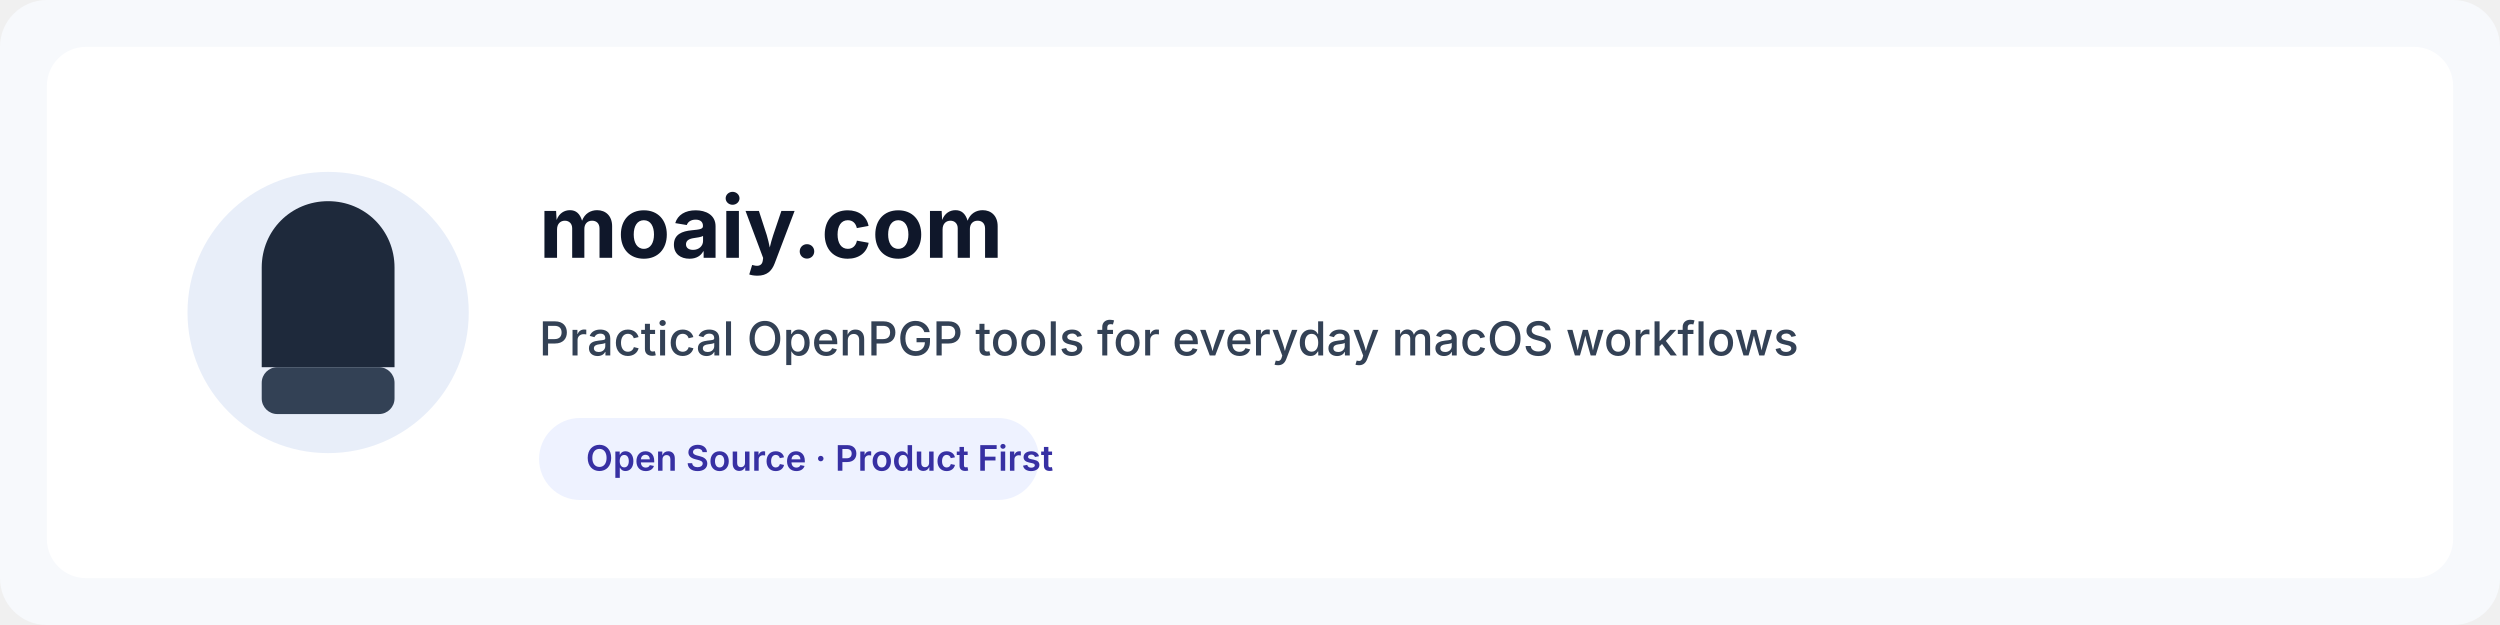
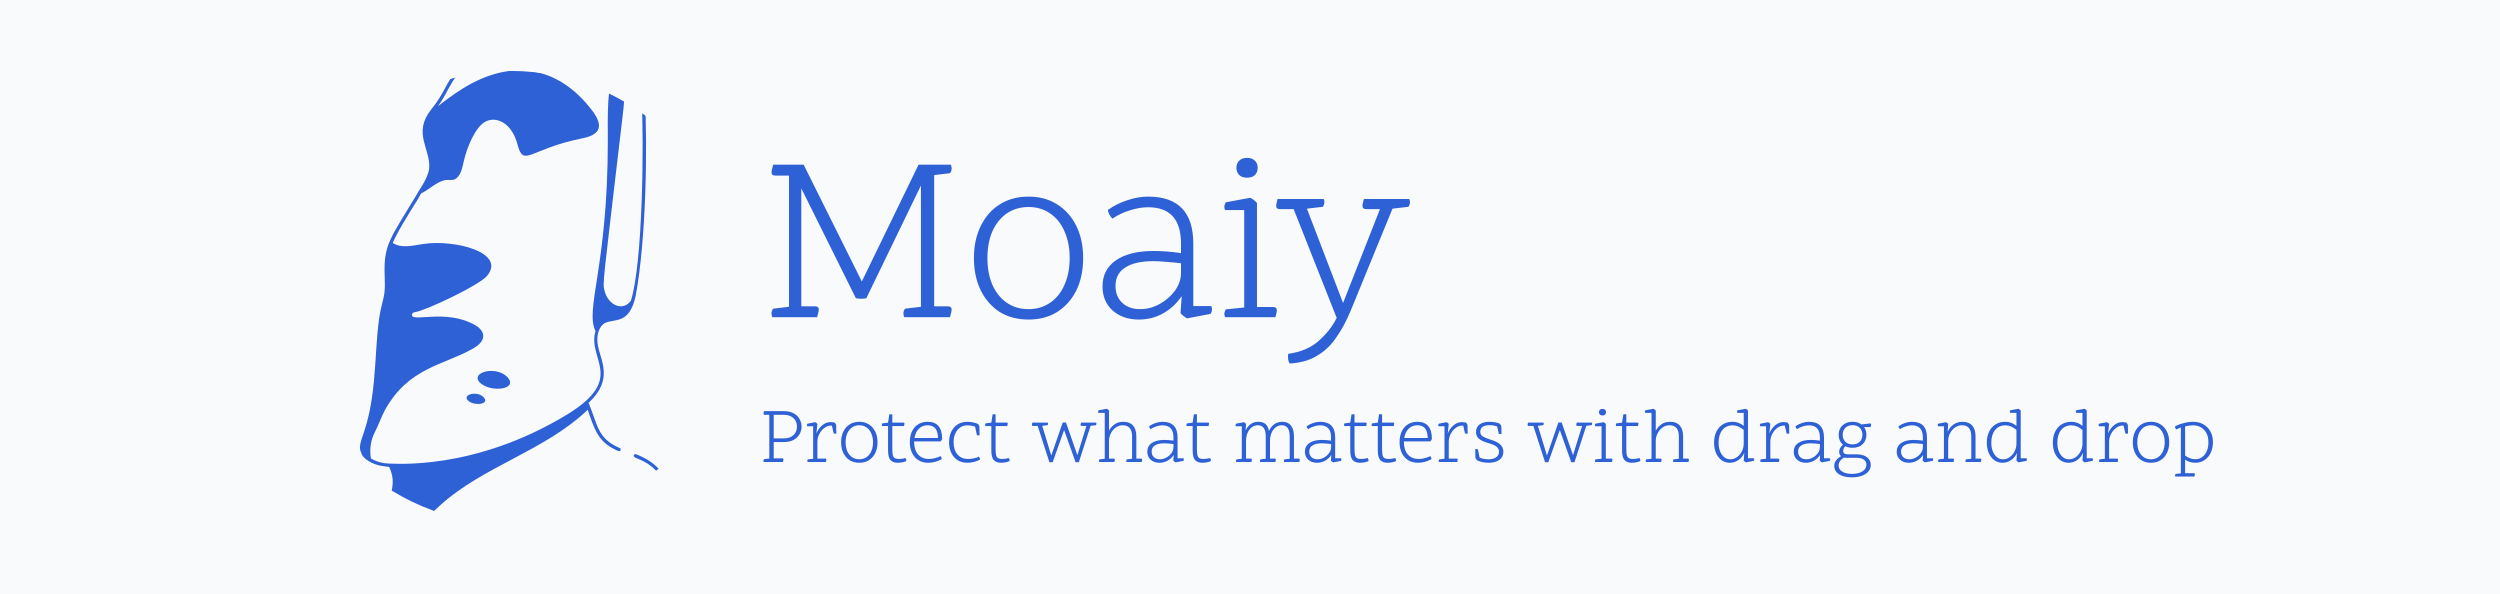
- <svg xmlns="http://www.w3.org/2000/svg" width="1280" height="320" viewBox="0 0 1280 320" fill="none">
-   <rect width="1280" height="320" rx="24" fill="#F7F9FC" />
-   <rect x="24" y="24" width="1232" height="272" rx="20" fill="#FFFFFF" />
-   <circle cx="168" cy="160" r="72" fill="#E8EEF9" />
-   <path d="M168 103C149 103 134 118 134 137V188H202V137C202 118 187 103 168 103Z" fill="#1E293B" />
-   <rect x="134" y="188" width="68" height="24" rx="8" fill="#334155" />
-   <text x="276" y="132" fill="#0F172A" font-family="-apple-system, BlinkMacSystemFont, Segoe UI, sans-serif" font-size="44" font-weight="700">moaiy.com</text>
-   <text x="276" y="182" fill="#334155" font-family="-apple-system, BlinkMacSystemFont, Segoe UI, sans-serif" font-size="24" font-weight="500">Practical OpenPGP tools for everyday macOS workflows</text>
-   <rect x="276" y="214" width="256" height="42" rx="21" fill="#EEF2FF" />
-   <text x="300" y="241" fill="#3730A3" font-family="-apple-system, BlinkMacSystemFont, Segoe UI, sans-serif" font-size="18" font-weight="600">Open Source · Product First</text>
+ <svg xmlns="http://www.w3.org/2000/svg" width="2538" height="603" viewBox="0 0 2538 603" fill="none">
+   <rect width="2538" height="603" fill="#F9FAFB" />
+   <mask id="mask0_101_64" style="mask-type:alpha" maskUnits="userSpaceOnUse" x="288" y="72" width="460" height="460">
+     <circle cx="518" cy="302" r="230" fill="#C4C4C4" />
+   </mask>
+   <g mask="url(#mask0_101_64)">
+     <path d="M299.027 648.457C296.846 650.286 294.612 653.39 294.847 656.605C295.224 662.127 301.459 662.861 307.009 662.655C389.433 658.108 444.093 655.635 444.781 655.291C642.853 644.997 682.522 645.055 722.049 621.32C731.755 615.368 738.574 608.951 742.323 602.202C746.842 593.466 746.072 584.115 740.246 577.209C736.379 572.585 730.56 569.449 724.601 566.972C723.516 566.057 723.538 566.028 722.187 566.026C705.975 559.739 688.645 555.658 671.569 553.198C682.771 540.348 687.56 521.225 683.75 503.785C683.28 501.654 680.014 502.326 680.484 504.504C684.402 522.466 678.87 542.524 664.743 555.424C655.018 565.285 640.618 573.037 627.815 578.816C596.09 596.128 588.945 602.066 567.818 612.506C567.727 612.552 567.596 612.643 567.492 612.735C565.911 613.397 535.241 628.507 492.185 641.436C469.816 643.273 447.498 645.658 425.171 647.968C394.578 615.871 395.272 559.246 446.295 513.513C490.726 472.961 552.383 458.237 596.706 415.969C596.976 416.95 596.654 415.88 598.32 420.809C605.007 440.612 609.986 450.322 627.828 457.916C629.821 458.788 631.201 455.722 629.134 454.832C606.12 445.077 606.804 430.818 597.515 408.978C623.126 385.183 609.836 366.547 606.98 350.744C605.388 342.491 606.925 331.964 614.308 327.829C624.45 323.251 639.042 329.569 645.371 300.209C656.02 242.682 657.507 148.623 654.568 96.633C653.327 74.606 651.772 47.19 631.355 34.494C629.605 33.416 627.724 32.331 625.843 31.253C625.046 30.802 624.027 31.057 623.557 31.874C622.408 33.876 624.93 34.453 629.592 37.336C648.533 49.117 650.035 75.567 651.237 96.822C653.989 145.762 652.459 267.723 640.468 305.337C631.872 316.789 617.449 309.352 613.903 295.769C611.544 286.872 611.528 293.25 632.253 116.415C634.464 97.954 636.126 77.432 625.088 62.465C615.788 88.293 617.042 116.429 617.068 143.879C616.982 271.239 593.557 313.856 604.57 336.118C595.968 364.93 635.377 383.632 577.041 420.025C480.848 479.069 397.886 470.227 394.973 470.625C388.337 470.477 382.24 468.744 376.594 465.554C374.967 456.552 376.275 446.959 380.486 438.858C384.296 431.507 386.884 423.619 390.842 416.26C414.802 372.81 450.929 370.735 480.337 353.758C493.729 346.202 493.337 336.913 483.055 330.496C452.651 312.336 415.322 328.758 418.425 318.712C418.825 317.417 420.432 317.035 421.768 316.808C433.149 314.875 486.05 289.746 494.13 280.411C514.778 256.529 461.947 242.906 429.86 247.661C418.003 249.38 408.19 252.42 398.699 246.653C399.283 245.312 398.591 246.762 400.694 242.206C411.2 221.254 426.266 200.131 426.376 198.212C426.78 197.597 427.153 196.966 427.548 196.345C436.277 192.014 442.502 185.235 450.948 183.051C455.218 181.944 459.792 183.954 463.229 181.097C468.385 176.81 469.509 169.444 470.981 163.105C473.622 151.09 482.453 127.875 493.74 123.028C504.339 118.208 519.835 124.718 525.52 147.254C531.819 170.164 537.534 151.329 590.358 140.586C607.335 137.454 613.566 129.814 602.612 114.165C572.35 72.911 529.138 58.422 479.433 84.355C467.014 90.899 455.59 99.2 444.48 107.894C453.951 95.453 455.301 86.437 468.202 70.542C498.923 31.799 544.947 14.174 590.325 22.308C592.466 22.748 593.124 19.413 590.926 19.015C545.201 10.783 497.541 28.131 465.603 68.451C451.55 85.746 452.294 93.022 437.779 111.152L437.766 111.145C418.465 135.336 437.589 151.378 435.676 171.305C434.606 181.467 423.072 196.292 423.005 197.63C395.867 242.728 389.317 248.316 390.518 279.94C391.094 295.474 390.444 298.535 387.775 308.899C378.838 343.174 384.711 393.238 369.67 438.222C366.601 447.4 363.565 454.032 366.849 459.961C368.082 463.815 371.005 465.893 373.994 467.939C382.232 473.304 391.803 473.521 395.035 473.97C406.741 497.963 388.291 512.561 371.736 576.758C332.448 577.286 289.912 577.98 255.881 591.172C223.216 603.827 227.07 622.282 257.789 630.481C279.13 636.208 303.953 632.917 305.729 638.512C306.356 640.537 303.848 644.262 299.027 648.457ZM569.66 615.329C584.05 608.131 609.198 592.772 629.513 581.717C649.913 572.738 660.17 564.611 668.736 556.129C685.14 558.323 702.241 562.28 718.18 568.072C726.099 580.903 730.099 597.567 722.716 610.613C714.55 625.039 696.182 629.569 679.759 631.796C623.2 639.47 566.654 636.326 506.998 640.34C535.343 630.852 568.378 616.669 569.66 615.329ZM370.823 580.121C367.587 593.108 363.382 607.622 367.633 621.399C371 633.913 381.42 644.877 395.299 650.917C380.447 652.223 365.574 653.308 350.674 653.853C344.809 654.068 336.436 655.859 331.116 652.992C326.405 650.453 322.367 644.906 321.29 639.738C320.783 637.322 320.767 634.792 319.926 632.473C317.684 626.295 310.438 623.552 303.9 622.917C297.362 622.283 290.504 622.942 284.466 620.351C275.188 616.368 270.482 605.689 269.692 595.619C269.529 593.537 269.463 591.833 268.066 590.587C298.847 581.259 336.517 580.596 370.823 580.121Z" fill="#2E60D6" />
+     <path d="M645.672 461.118C644.81 460.797 643.83 461.203 643.503 462.065C641.731 466.566 657.576 464.406 671.915 485.072C673.174 486.885 675.917 484.99 674.658 483.164C666.881 471.92 657.437 465.702 645.672 461.118Z" fill="#2E60D6" />
+     <path d="M515.587 383.404C504.016 370.057 474.947 378.446 488.316 389.395C499.541 398.587 525.781 395.152 515.587 383.404Z" fill="#2E60D6" />
+     <path d="M475.628 407.073C482.124 412.395 497.151 410.386 491.29 403.633C484.64 395.967 467.951 400.785 475.628 407.073Z" fill="#2E60D6" />
+   </g>
+   <path d="M964.44 322H918.12C917.48 321.04 917.16 319.76 917.16 318.16C917.16 316.4 917.72 314.8 918.84 313.36L934.92 311.44V188.32L879.48 302.8C877.88 303.12 876.12 303.28 874.2 303.28C872.28 303.28 870.52 303.12 868.92 302.8L813.48 191.2V310.96H827.4C829.96 310.96 831.24 312.08 831.24 314.32C831.24 315.44 830.84 317.36 830.04 320.08L829.56 322H784.2C783.56 321.04 783.24 319.76 783.24 318.16C783.24 316.4 783.8 314.8 784.92 313.36L801 311.44V178.24H787.08C784.52 178.24 783.24 177.12 783.24 174.88C783.24 173.76 783.64 171.84 784.44 169.12L784.92 167.2H815.88L874.92 285.76L932.52 167.2H965.16C965.8 168.16 966.12 169.44 966.12 171.04C966.12 172.8 965.56 174.4 964.44 175.84L948.36 177.76V310.96H962.28C964.84 310.96 966.12 312.08 966.12 314.32C966.12 315.44 965.72 317.36 964.92 320.08L964.44 322ZM1044.18 313.84C1052.5 313.84 1059.78 311.68 1066.02 307.36C1072.42 303.04 1077.3 296.96 1080.66 289.12C1084.18 281.28 1085.94 272.24 1085.94 262C1085.94 251.76 1084.18 242.72 1080.66 234.88C1077.3 227.04 1072.42 220.96 1066.02 216.64C1059.78 212.32 1052.5 210.16 1044.18 210.16C1035.86 210.16 1028.5 212.32 1022.1 216.64C1015.86 220.96 1010.98 227.04 1007.46 234.88C1004.1 242.72 1002.42 251.76 1002.42 262C1002.42 272.24 1004.1 281.28 1007.46 289.12C1010.98 296.96 1015.86 303.04 1022.1 307.36C1028.34 311.68 1035.7 313.84 1044.18 313.84ZM1044.18 324.4C1032.98 324.4 1023.22 321.84 1014.9 316.72C1006.74 311.44 1000.34 304.16 995.702 294.88C991.062 285.44 988.742 274.48 988.742 262C988.742 249.52 991.062 238.64 995.702 229.36C1000.34 219.92 1006.74 212.64 1014.9 207.52C1023.22 202.24 1032.98 199.6 1044.18 199.6C1055.38 199.6 1065.06 202.24 1073.22 207.52C1081.54 212.64 1088.02 219.92 1092.66 229.36C1097.3 238.64 1099.62 249.52 1099.62 262C1099.62 274.48 1097.3 285.44 1092.66 294.88C1088.02 304.16 1081.54 311.44 1073.22 316.72C1065.06 321.84 1055.38 324.4 1044.18 324.4ZM1228.95 318.64L1205.19 323.2C1202.47 321.76 1200.23 320 1198.47 317.92L1199.67 300.64C1194.55 308.16 1188.23 314 1180.71 318.16C1173.35 322.32 1165.19 324.4 1156.23 324.4C1145.19 324.4 1136.23 321.28 1129.35 315.04C1122.63 308.8 1119.27 300.72 1119.27 290.8C1119.27 279.44 1123.75 270.64 1132.71 264.4C1141.83 258 1154.63 254.8 1171.11 254.8C1174.79 254.8 1179.03 254.96 1183.83 255.28C1188.63 255.6 1193.67 256.16 1198.95 256.96V247.36C1198.95 222.72 1187.83 210.4 1165.59 210.4C1159.83 210.4 1153.67 211.44 1147.11 213.52C1140.71 215.44 1134.79 218.24 1129.35 221.92C1128.23 220.96 1127.19 219.6 1126.23 217.84C1125.27 215.92 1124.79 214.32 1124.79 213.04C1131.03 208.72 1137.67 205.44 1144.71 203.2C1151.91 200.8 1158.87 199.6 1165.59 199.6C1196.15 199.6 1211.43 215.52 1211.43 247.36V310.72H1229.67C1230.15 311.84 1230.39 312.96 1230.39 314.08C1230.39 315.52 1229.91 317.04 1228.95 318.64ZM1198.95 276.88V267.28C1193.83 266.64 1188.87 266.16 1184.07 265.84C1179.27 265.36 1174.95 265.12 1171.11 265.12C1158.47 265.12 1148.87 267.28 1142.31 271.6C1135.75 275.76 1132.47 282 1132.47 290.32C1132.47 297.36 1134.71 303.04 1139.19 307.36C1143.83 311.68 1149.91 313.84 1157.43 313.84C1164.47 313.84 1171.11 312.08 1177.35 308.56C1183.75 305.04 1188.95 300.48 1192.95 294.88C1196.95 289.28 1198.95 283.28 1198.95 276.88ZM1294.81 322H1243.69C1243.21 320.72 1242.97 319.6 1242.97 318.64C1242.97 317.36 1243.45 315.84 1244.41 314.08L1263.13 312.16V213.28H1243.69C1243.21 212.16 1242.97 211.04 1242.97 209.92C1242.97 208.48 1243.45 206.96 1244.41 205.36L1269.37 200.8C1272.09 202.24 1274.33 204 1276.09 206.08V311.68H1292.41C1294.97 311.68 1296.25 312.8 1296.25 315.04C1296.25 316 1295.93 317.68 1295.29 320.08L1294.81 322ZM1276.81 170.32C1276.81 173.36 1275.85 175.84 1273.93 177.76C1272.01 179.52 1269.37 180.4 1266.01 180.4C1262.65 180.4 1260.01 179.52 1258.09 177.76C1256.17 175.84 1255.21 173.36 1255.21 170.32C1255.21 167.28 1256.17 164.88 1258.09 163.12C1260.01 161.2 1262.65 160.24 1266.01 160.24C1269.37 160.24 1272.01 161.2 1273.93 163.12C1275.85 164.88 1276.81 167.28 1276.81 170.32ZM1357.01 322.72L1313.33 212.32H1299.41C1296.85 212.32 1295.57 211.2 1295.57 208.96C1295.57 208 1295.89 206.32 1296.53 203.92L1297.01 202H1343.81C1344.29 203.28 1344.53 204.4 1344.53 205.36C1344.53 206.64 1344.05 208.16 1343.09 209.92L1326.77 211.84L1363.49 307.6L1400.93 212.32H1387.01C1384.45 212.32 1383.17 211.2 1383.17 208.96C1383.17 208 1383.49 206.32 1384.13 203.92L1384.61 202H1430.69C1431.17 203.28 1431.41 204.4 1431.41 205.36C1431.41 206.64 1430.93 208.16 1429.97 209.92L1413.65 211.84L1371.17 315.52C1366.85 325.92 1361.97 334.96 1356.53 342.64C1351.25 350.48 1344.77 356.64 1337.09 361.12C1329.57 365.76 1320.28 368.4 1309.25 369.04C1308.61 367.92 1308.13 366.72 1307.81 365.44C1307.65 364.16 1307.57 363.04 1307.57 362.08C1307.57 360.96 1307.65 360 1307.81 359.2C1320.61 357.44 1330.93 353.04 1338.77 346C1346.77 338.96 1352.85 331.2 1357.01 322.72Z" fill="#2E60D6" />
+   <path d="M794.84 469H775.4C775.187 468.68 775.08 468.253 775.08 467.72C775.08 467.133 775.267 466.6 775.64 466.12L781 465.48V421.08H776.36C775.507 421.08 775.08 420.707 775.08 419.96C775.08 419.587 775.213 418.947 775.48 418.04L775.64 417.4H795.56C798.92 417.4 801.747 417.88 804.04 418.84C806.387 419.8 808.253 421.053 809.64 422.6C811.08 424.147 812.12 425.853 812.76 427.72C813.453 429.533 813.8 431.32 813.8 433.08C813.8 434.84 813.453 436.653 812.76 438.52C812.12 440.333 811.08 442.013 809.64 443.56C808.253 445.107 806.387 446.36 804.04 447.32C801.747 448.28 798.92 448.76 795.56 448.76H785.48V465.32H794.12C794.973 465.32 795.4 465.693 795.4 466.44C795.4 466.813 795.267 467.453 795 468.36L794.84 469ZM785.48 445.08H795.56C799.72 445.08 803 444.013 805.4 441.88C807.853 439.693 809.08 436.76 809.08 433.08C809.08 429.4 807.853 426.493 805.4 424.36C803 422.173 799.72 421.08 795.56 421.08H785.48V445.08ZM838.473 469H819.833C819.673 468.573 819.593 468.2 819.593 467.88C819.593 467.453 819.753 466.947 820.073 466.36L825.513 465.72V432.76H819.433C819.273 432.387 819.193 432.013 819.193 431.64C819.193 431.16 819.353 430.653 819.673 430.12L827.593 428.6C828.499 429.08 829.246 429.667 829.833 430.36L828.793 440.12C830.233 436.6 832.233 433.8 834.793 431.72C837.353 429.587 840.153 428.52 843.193 428.52C843.779 428.52 844.446 428.573 845.193 428.68C845.993 428.733 846.713 428.84 847.353 429C847.939 429.693 848.446 430.493 848.873 431.4L849.033 440.12C848.659 440.28 848.259 440.36 847.833 440.36C847.299 440.36 846.793 440.2 846.313 439.88L844.553 432.12C844.339 432.067 844.126 432.04 843.913 432.04C843.753 432.04 843.593 432.04 843.433 432.04C841.139 432.04 838.953 432.84 836.872 434.44C834.793 435.987 833.086 438.04 831.753 440.6C830.473 443.107 829.833 445.747 829.833 448.52V465.56H837.673C838.526 465.56 838.953 465.933 838.953 466.68C838.953 467 838.846 467.56 838.633 468.36L838.473 469ZM872.373 466.28C875.146 466.28 877.573 465.56 879.653 464.12C881.786 462.68 883.413 460.653 884.533 458.04C885.706 455.427 886.293 452.413 886.293 449C886.293 445.587 885.706 442.573 884.533 439.96C883.413 437.347 881.786 435.32 879.653 433.88C877.573 432.44 875.146 431.72 872.373 431.72C869.6 431.72 867.146 432.44 865.013 433.88C862.933 435.32 861.306 437.347 860.133 439.96C859.013 442.573 858.453 445.587 858.453 449C858.453 452.413 859.013 455.427 860.133 458.04C861.306 460.653 862.933 462.68 865.013 464.12C867.093 465.56 869.546 466.28 872.373 466.28ZM872.373 469.8C868.64 469.8 865.386 468.947 862.613 467.24C859.893 465.48 857.76 463.053 856.213 459.96C854.666 456.813 853.893 453.16 853.893 449C853.893 444.84 854.666 441.213 856.213 438.12C857.76 434.973 859.893 432.547 862.613 430.84C865.386 429.08 868.64 428.2 872.373 428.2C876.106 428.2 879.333 429.08 882.053 430.84C884.826 432.547 886.986 434.973 888.533 438.12C890.08 441.213 890.853 444.84 890.853 449C890.853 453.16 890.08 456.813 888.533 459.96C886.986 463.053 884.826 465.48 882.053 467.24C879.333 468.947 876.106 469.8 872.373 469.8ZM901.561 457.16V432.52H895.481C895.321 432.093 895.241 431.72 895.241 431.4C895.241 430.867 895.401 430.333 895.721 429.8L901.561 429.08L902.841 420.68C903.268 420.573 903.775 420.52 904.361 420.52C904.735 420.52 905.241 420.573 905.881 420.68V429H916.921C917.775 429 918.201 429.373 918.201 430.12C918.201 430.44 918.095 431 917.881 431.8L917.721 432.52H905.881V455.56C905.881 458.067 906.015 460.093 906.281 461.64C906.601 463.133 907.215 464.227 908.121 464.92C909.081 465.613 910.548 465.96 912.521 465.96C913.481 465.96 914.548 465.88 915.721 465.72C916.948 465.56 918.148 465.32 919.321 465C919.801 465.853 920.095 466.867 920.201 468.04C919.081 468.573 917.721 469 916.121 469.32C914.521 469.64 912.921 469.8 911.321 469.8C908.175 469.8 905.748 468.893 904.041 467.08C902.388 465.267 901.561 461.96 901.561 457.16ZM954.939 448.12H928.059V449C928.059 454.173 929.392 458.307 932.059 461.4C934.779 464.44 938.405 465.96 942.939 465.96C945.019 465.96 947.152 465.667 949.339 465.08C951.579 464.493 953.392 463.827 954.779 463.08C955.205 463.507 955.525 463.987 955.739 464.52C955.952 465 956.085 465.507 956.139 466.04C951.712 468.547 947.072 469.8 942.219 469.8C938.485 469.8 935.232 468.947 932.459 467.24C929.685 465.48 927.525 463.053 925.979 459.96C924.432 456.813 923.659 453.16 923.659 449C923.659 444.787 924.379 441.133 925.819 438.04C927.312 434.893 929.419 432.467 932.139 430.76C934.859 429.053 938.059 428.2 941.739 428.2C951.552 428.2 956.459 434.04 956.459 445.72C956.032 446.627 955.525 447.427 954.939 448.12ZM928.379 444.68H952.219C952.219 436.04 948.725 431.72 941.739 431.72C938.219 431.72 935.259 432.893 932.859 435.24C930.512 437.587 929.019 440.733 928.379 444.68ZM991.743 441.64L989.903 433.16C987.609 432.253 984.969 431.8 981.983 431.8C979.209 431.8 976.783 432.547 974.703 434.04C972.623 435.48 970.996 437.48 969.823 440.04C968.649 442.6 968.063 445.587 968.063 449C968.063 454.227 969.396 458.36 972.063 461.4C974.729 464.44 978.303 465.96 982.783 465.96C984.649 465.96 986.596 465.747 988.623 465.32C990.649 464.893 992.356 464.307 993.743 463.56C994.116 463.987 994.409 464.467 994.623 465C994.836 465.48 994.996 465.987 995.103 466.52C993.183 467.533 991.103 468.333 988.863 468.92C986.623 469.507 984.356 469.8 982.063 469.8C978.329 469.8 975.076 468.947 972.303 467.24C969.529 465.48 967.369 463.053 965.823 459.96C964.276 456.813 963.503 453.16 963.503 449C963.503 444.84 964.276 441.213 965.823 438.12C967.369 434.973 969.503 432.547 972.223 430.84C974.996 429.08 978.249 428.2 981.983 428.2C983.796 428.2 985.716 428.413 987.743 428.84C989.769 429.213 991.449 429.72 992.783 430.36C993.369 431.053 993.876 431.853 994.303 432.76L994.463 441.88C994.036 442.04 993.636 442.12 993.263 442.12C992.729 442.12 992.223 441.96 991.743 441.64ZM1006.41 457.16V432.52H1000.33C1000.17 432.093 1000.09 431.72 1000.09 431.4C1000.09 430.867 1000.25 430.333 1000.57 429.8L1006.41 429.08L1007.69 420.68C1008.11 420.573 1008.62 420.52 1009.21 420.52C1009.58 420.52 1010.09 420.573 1010.73 420.68V429H1021.77C1022.62 429 1023.05 429.373 1023.05 430.12C1023.05 430.44 1022.94 431 1022.73 431.8L1022.57 432.52H1010.73V455.56C1010.73 458.067 1010.86 460.093 1011.13 461.64C1011.45 463.133 1012.06 464.227 1012.97 464.92C1013.93 465.613 1015.39 465.96 1017.37 465.96C1018.33 465.96 1019.39 465.88 1020.57 465.72C1021.79 465.56 1022.99 465.32 1024.17 465C1024.65 465.853 1024.94 466.867 1025.05 468.04C1023.93 468.573 1022.57 469 1020.97 469.32C1019.37 469.64 1017.77 469.8 1016.17 469.8C1013.02 469.8 1010.59 468.893 1008.89 467.08C1007.23 465.267 1006.41 461.96 1006.41 457.16ZM1091.89 469.16L1080.29 436.52L1068.69 469.16C1068.27 469.267 1067.71 469.32 1067.01 469.32C1066.32 469.32 1065.76 469.267 1065.33 469.16L1053.49 432.44H1048.85C1048 432.44 1047.57 432.067 1047.57 431.32C1047.57 431 1047.68 430.44 1047.89 429.64L1048.05 429H1063.73C1063.89 429.427 1063.97 429.8 1063.97 430.12C1063.97 430.547 1063.81 431.053 1063.49 431.64L1058.05 432.28L1067.25 462.52L1078.85 429C1079.28 428.893 1079.84 428.84 1080.53 428.84C1081.23 428.84 1081.79 428.893 1082.21 429L1093.73 462.12L1102.93 432.44H1098.29C1097.44 432.44 1097.01 432.067 1097.01 431.32C1097.01 431 1097.12 430.44 1097.33 429.64L1097.49 429H1112.85C1113.01 429.427 1113.09 429.8 1113.09 430.12C1113.09 430.547 1112.93 431.053 1112.61 431.64L1107.17 432.28L1095.25 469.16C1094.83 469.267 1094.27 469.32 1093.57 469.32C1092.88 469.32 1092.32 469.267 1091.89 469.16ZM1159.05 469H1143.61C1143.45 468.573 1143.37 468.2 1143.37 467.88C1143.37 467.453 1143.53 466.947 1143.85 466.36L1149.29 465.72V443C1149.29 435.48 1146.11 431.72 1139.77 431.72C1137.26 431.72 1134.94 432.467 1132.81 433.96C1130.73 435.4 1129.05 437.347 1127.77 439.8C1126.49 442.2 1125.85 444.84 1125.85 447.72V465.56H1130.49C1131.34 465.56 1131.77 465.933 1131.77 466.68C1131.77 467 1131.66 467.56 1131.45 468.36L1131.29 469H1115.85C1115.69 468.573 1115.61 468.2 1115.61 467.88C1115.61 467.453 1115.77 466.947 1116.09 466.36L1121.53 465.72V419.16H1115.05C1114.89 418.787 1114.81 418.413 1114.81 418.04C1114.81 417.56 1114.97 417.053 1115.29 416.52L1123.61 415C1124.51 415.48 1125.26 416.067 1125.85 416.76V437.24C1127.18 434.733 1129.05 432.6 1131.45 430.84C1133.85 429.08 1136.86 428.2 1140.49 428.2C1144.75 428.2 1148.01 429.48 1150.25 432.04C1152.49 434.547 1153.61 438.2 1153.61 443V465.56H1158.25C1159.1 465.56 1159.53 465.933 1159.53 466.68C1159.53 467 1159.42 467.56 1159.21 468.36L1159.05 469ZM1201.31 467.88L1193.39 469.4C1192.48 468.92 1191.73 468.333 1191.15 467.64L1191.55 461.88C1189.84 464.387 1187.73 466.333 1185.23 467.72C1182.77 469.107 1180.05 469.8 1177.07 469.8C1173.39 469.8 1170.4 468.76 1168.11 466.68C1165.87 464.6 1164.75 461.907 1164.75 458.6C1164.75 454.813 1166.24 451.88 1169.23 449.8C1172.27 447.667 1176.53 446.6 1182.03 446.6C1183.25 446.6 1184.67 446.653 1186.27 446.76C1187.87 446.867 1189.55 447.053 1191.31 447.32V444.12C1191.31 435.907 1187.6 431.8 1180.19 431.8C1178.27 431.8 1176.21 432.147 1174.03 432.84C1171.89 433.48 1169.92 434.413 1168.11 435.64C1167.73 435.32 1167.39 434.867 1167.07 434.28C1166.75 433.64 1166.59 433.107 1166.59 432.68C1168.67 431.24 1170.88 430.147 1173.23 429.4C1175.63 428.6 1177.95 428.2 1180.19 428.2C1190.37 428.2 1195.47 433.507 1195.47 444.12V465.24H1201.55C1201.71 465.613 1201.79 465.987 1201.79 466.36C1201.79 466.84 1201.63 467.347 1201.31 467.88ZM1191.31 453.96V450.76C1189.6 450.547 1187.95 450.387 1186.35 450.28C1184.75 450.12 1183.31 450.04 1182.03 450.04C1177.81 450.04 1174.61 450.76 1172.43 452.2C1170.24 453.587 1169.15 455.667 1169.15 458.44C1169.15 460.787 1169.89 462.68 1171.39 464.12C1172.93 465.56 1174.96 466.28 1177.47 466.28C1179.81 466.28 1182.03 465.693 1184.11 464.52C1186.24 463.347 1187.97 461.827 1189.31 459.96C1190.64 458.093 1191.31 456.093 1191.31 453.96ZM1210.78 457.16V432.52H1204.7C1204.54 432.093 1204.46 431.72 1204.46 431.4C1204.46 430.867 1204.62 430.333 1204.94 429.8L1210.78 429.08L1212.06 420.68C1212.49 420.573 1212.99 420.52 1213.58 420.52C1213.95 420.52 1214.46 420.573 1215.1 420.68V429H1226.14C1226.99 429 1227.42 429.373 1227.42 430.12C1227.42 430.44 1227.31 431 1227.1 431.8L1226.94 432.52H1215.1V455.56C1215.1 458.067 1215.23 460.093 1215.5 461.64C1215.82 463.133 1216.43 464.227 1217.34 464.92C1218.3 465.613 1219.77 465.96 1221.74 465.96C1222.7 465.96 1223.77 465.88 1224.94 465.72C1226.17 465.56 1227.37 465.32 1228.54 465C1229.02 465.853 1229.31 466.867 1229.42 468.04C1228.3 468.573 1226.94 469 1225.34 469.32C1223.74 469.64 1222.14 469.8 1220.54 469.8C1217.39 469.8 1214.97 468.893 1213.26 467.08C1211.61 465.267 1210.78 461.96 1210.78 457.16ZM1319.07 469H1303.63C1303.47 468.573 1303.39 468.2 1303.39 467.88C1303.39 467.453 1303.55 466.947 1303.87 466.36L1309.31 465.72V443C1309.31 435.48 1306.64 431.72 1301.31 431.72C1299.02 431.72 1296.96 432.413 1295.15 433.8C1293.34 435.133 1291.9 437.027 1290.83 439.48C1289.82 441.88 1289.31 444.627 1289.31 447.72V465.56H1293.95C1294.8 465.56 1295.23 465.933 1295.23 466.68C1295.23 467 1295.12 467.56 1294.91 468.36L1294.75 469H1279.31C1279.15 468.573 1279.07 468.2 1279.07 467.88C1279.07 467.453 1279.23 466.947 1279.55 466.36L1284.99 465.72V443C1284.99 435.48 1282.32 431.72 1276.99 431.72C1274.7 431.72 1272.64 432.413 1270.83 433.8C1269.02 435.133 1267.58 437.027 1266.51 439.48C1265.5 441.88 1264.99 444.627 1264.99 447.72V465.56H1269.63C1270.48 465.56 1270.91 465.933 1270.91 466.68C1270.91 467 1270.8 467.56 1270.59 468.36L1270.43 469H1254.99C1254.83 468.573 1254.75 468.2 1254.75 467.88C1254.75 467.453 1254.91 466.947 1255.23 466.36L1260.67 465.72V432.76H1254.59C1254.43 432.387 1254.35 432.013 1254.35 431.64C1254.35 431.16 1254.51 430.653 1254.83 430.12L1262.75 428.6C1263.66 429.08 1264.4 429.667 1264.99 430.36L1264.51 437.08C1267.34 431.16 1271.68 428.2 1277.55 428.2C1283.74 428.2 1287.28 431.347 1288.19 437.64C1291.12 431.347 1295.66 428.2 1301.79 428.2C1305.63 428.2 1308.56 429.48 1310.59 432.04C1312.62 434.547 1313.63 438.2 1313.63 443V465.56H1318.27C1319.12 465.56 1319.55 465.933 1319.55 466.68C1319.55 467 1319.44 467.56 1319.23 468.36L1319.07 469ZM1361.31 467.88L1353.39 469.4C1352.48 468.92 1351.73 468.333 1351.15 467.64L1351.55 461.88C1349.84 464.387 1347.73 466.333 1345.23 467.72C1342.77 469.107 1340.05 469.8 1337.07 469.8C1333.39 469.8 1330.4 468.76 1328.11 466.68C1325.87 464.6 1324.75 461.907 1324.75 458.6C1324.75 454.813 1326.24 451.88 1329.23 449.8C1332.27 447.667 1336.53 446.6 1342.03 446.6C1343.25 446.6 1344.67 446.653 1346.27 446.76C1347.87 446.867 1349.55 447.053 1351.31 447.32V444.12C1351.31 435.907 1347.6 431.8 1340.19 431.8C1338.27 431.8 1336.21 432.147 1334.03 432.84C1331.89 433.48 1329.92 434.413 1328.11 435.64C1327.73 435.32 1327.39 434.867 1327.07 434.28C1326.75 433.64 1326.59 433.107 1326.59 432.68C1328.67 431.24 1330.88 430.147 1333.23 429.4C1335.63 428.6 1337.95 428.2 1340.19 428.2C1350.37 428.2 1355.47 433.507 1355.47 444.12V465.24H1361.55C1361.71 465.613 1361.79 465.987 1361.79 466.36C1361.79 466.84 1361.63 467.347 1361.31 467.88ZM1351.31 453.96V450.76C1349.6 450.547 1347.95 450.387 1346.35 450.28C1344.75 450.12 1343.31 450.04 1342.03 450.04C1337.81 450.04 1334.61 450.76 1332.43 452.2C1330.24 453.587 1329.15 455.667 1329.15 458.44C1329.15 460.787 1329.89 462.68 1331.39 464.12C1332.93 465.56 1334.96 466.28 1337.47 466.28C1339.81 466.28 1342.03 465.693 1344.11 464.52C1346.24 463.347 1347.97 461.827 1349.31 459.96C1350.64 458.093 1351.31 456.093 1351.31 453.96ZM1370.78 457.16V432.52H1364.7C1364.54 432.093 1364.46 431.72 1364.46 431.4C1364.46 430.867 1364.62 430.333 1364.94 429.8L1370.78 429.08L1372.06 420.68C1372.49 420.573 1372.99 420.52 1373.58 420.52C1373.95 420.52 1374.46 420.573 1375.1 420.68V429H1386.14C1386.99 429 1387.42 429.373 1387.42 430.12C1387.42 430.44 1387.31 431 1387.1 431.8L1386.94 432.52H1375.1V455.56C1375.1 458.067 1375.23 460.093 1375.5 461.64C1375.82 463.133 1376.43 464.227 1377.34 464.92C1378.3 465.613 1379.77 465.96 1381.74 465.96C1382.7 465.96 1383.77 465.88 1384.94 465.72C1386.17 465.56 1387.37 465.32 1388.54 465C1389.02 465.853 1389.31 466.867 1389.42 468.04C1388.3 468.573 1386.94 469 1385.34 469.32C1383.74 469.64 1382.14 469.8 1380.54 469.8C1377.39 469.8 1374.97 468.893 1373.26 467.08C1371.61 465.267 1370.78 461.96 1370.78 457.16ZM1398.75 457.16V432.52H1392.67C1392.51 432.093 1392.43 431.72 1392.43 431.4C1392.43 430.867 1392.59 430.333 1392.91 429.8L1398.75 429.08L1400.03 420.68C1400.46 420.573 1400.96 420.52 1401.55 420.52C1401.92 420.52 1402.43 420.573 1403.07 420.68V429H1414.11C1414.96 429 1415.39 429.373 1415.39 430.12C1415.39 430.44 1415.28 431 1415.07 431.8L1414.91 432.52H1403.07V455.56C1403.07 458.067 1403.2 460.093 1403.47 461.64C1403.79 463.133 1404.4 464.227 1405.31 464.92C1406.27 465.613 1407.74 465.96 1409.71 465.96C1410.67 465.96 1411.74 465.88 1412.91 465.72C1414.14 465.56 1415.34 465.32 1416.51 465C1416.99 465.853 1417.28 466.867 1417.39 468.04C1416.27 468.573 1414.91 469 1413.31 469.32C1411.71 469.64 1410.11 469.8 1408.51 469.8C1405.36 469.8 1402.94 468.893 1401.23 467.08C1399.58 465.267 1398.75 461.96 1398.75 457.16ZM1452.13 448.12H1425.25V449C1425.25 454.173 1426.58 458.307 1429.25 461.4C1431.97 464.44 1435.59 465.96 1440.13 465.96C1442.21 465.96 1444.34 465.667 1446.53 465.08C1448.77 464.493 1450.58 463.827 1451.97 463.08C1452.39 463.507 1452.71 463.987 1452.93 464.52C1453.14 465 1453.27 465.507 1453.33 466.04C1448.9 468.547 1444.26 469.8 1439.41 469.8C1435.67 469.8 1432.42 468.947 1429.65 467.24C1426.87 465.48 1424.71 463.053 1423.17 459.96C1421.62 456.813 1420.85 453.16 1420.85 449C1420.85 444.787 1421.57 441.133 1423.01 438.04C1424.5 434.893 1426.61 432.467 1429.33 430.76C1432.05 429.053 1435.25 428.2 1438.93 428.2C1448.74 428.2 1453.65 434.04 1453.65 445.72C1453.22 446.627 1452.71 447.427 1452.13 448.12ZM1425.57 444.68H1449.41C1449.41 436.04 1445.91 431.72 1438.93 431.72C1435.41 431.72 1432.45 432.893 1430.05 435.24C1427.7 437.587 1426.21 440.733 1425.57 444.68ZM1479.41 469H1460.77C1460.61 468.573 1460.53 468.2 1460.53 467.88C1460.53 467.453 1460.69 466.947 1461.01 466.36L1466.45 465.72V432.76H1460.37C1460.21 432.387 1460.13 432.013 1460.13 431.64C1460.13 431.16 1460.29 430.653 1460.61 430.12L1468.53 428.6C1469.44 429.08 1470.18 429.667 1470.77 430.36L1469.73 440.12C1471.17 436.6 1473.17 433.8 1475.73 431.72C1478.29 429.587 1481.09 428.52 1484.13 428.52C1484.72 428.52 1485.38 428.573 1486.13 428.68C1486.93 428.733 1487.65 428.84 1488.29 429C1488.88 429.693 1489.38 430.493 1489.81 431.4L1489.97 440.12C1489.6 440.28 1489.2 440.36 1488.77 440.36C1488.24 440.36 1487.73 440.2 1487.25 439.88L1485.49 432.12C1485.28 432.067 1485.06 432.04 1484.85 432.04C1484.69 432.04 1484.53 432.04 1484.37 432.04C1482.08 432.04 1479.89 432.84 1477.81 434.44C1475.73 435.987 1474.02 438.04 1472.69 440.6C1471.41 443.107 1470.77 445.747 1470.77 448.52V465.56H1478.61C1479.46 465.56 1479.89 465.933 1479.89 466.68C1479.89 467 1479.78 467.56 1479.57 468.36L1479.41 469ZM1497.83 464.76L1497.67 456.04C1498.05 455.88 1498.45 455.8 1498.87 455.8C1499.41 455.8 1499.91 455.96 1500.39 456.28L1502.07 464.52C1504.69 465.693 1507.7 466.28 1511.11 466.28C1514.42 466.28 1517.03 465.587 1518.95 464.2C1520.87 462.813 1521.83 460.947 1521.83 458.6C1521.83 456.68 1521.09 455.053 1519.59 453.72C1518.15 452.387 1515.86 451.267 1512.71 450.36C1509.14 449.347 1506.31 448.307 1504.23 447.24C1502.15 446.12 1500.66 444.867 1499.75 443.48C1498.9 442.04 1498.47 440.333 1498.47 438.36C1498.47 435.213 1499.67 432.733 1502.07 430.92C1504.53 429.107 1507.86 428.2 1512.07 428.2C1513.99 428.2 1515.97 428.387 1517.99 428.76C1520.07 429.133 1521.62 429.613 1522.63 430.2C1523.22 430.893 1523.73 431.693 1524.15 432.6L1524.31 440.52C1523.89 440.68 1523.49 440.76 1523.11 440.76C1522.58 440.76 1522.07 440.6 1521.59 440.28L1519.91 432.92C1517.62 432.067 1515.09 431.64 1512.31 431.64C1505.97 431.64 1502.79 433.88 1502.79 438.36C1502.79 439.587 1503.09 440.653 1503.67 441.56C1504.31 442.413 1505.41 443.213 1506.95 443.96C1508.5 444.707 1510.63 445.507 1513.35 446.36C1517.83 447.693 1521.09 449.347 1523.11 451.32C1525.19 453.24 1526.23 455.667 1526.23 458.6C1526.23 462.067 1524.9 464.813 1522.23 466.84C1519.57 468.813 1515.86 469.8 1511.11 469.8C1508.87 469.8 1506.69 469.56 1504.55 469.08C1502.47 468.6 1500.74 467.96 1499.35 467.16C1498.77 466.467 1498.26 465.667 1497.83 464.76ZM1595.1 469.16L1583.5 436.52L1571.9 469.16C1571.47 469.267 1570.91 469.32 1570.22 469.32C1569.52 469.32 1568.96 469.267 1568.54 469.16L1556.7 432.44H1552.06C1551.2 432.44 1550.78 432.067 1550.78 431.32C1550.78 431 1550.88 430.44 1551.1 429.64L1551.26 429H1566.94C1567.1 429.427 1567.18 429.8 1567.18 430.12C1567.18 430.547 1567.02 431.053 1566.7 431.64L1561.26 432.28L1570.46 462.52L1582.06 429C1582.48 428.893 1583.04 428.84 1583.74 428.84C1584.43 428.84 1584.99 428.893 1585.42 429L1596.94 462.12L1606.14 432.44H1601.5C1600.64 432.44 1600.22 432.067 1600.22 431.32C1600.22 431 1600.32 430.44 1600.54 429.64L1600.7 429H1616.06C1616.22 429.427 1616.3 429.8 1616.3 430.12C1616.3 430.547 1616.14 431.053 1615.82 431.64L1610.38 432.28L1598.46 469.16C1598.03 469.267 1597.47 469.32 1596.78 469.32C1596.08 469.32 1595.52 469.267 1595.1 469.16ZM1636.46 469H1619.42C1619.26 468.573 1619.18 468.2 1619.18 467.88C1619.18 467.453 1619.34 466.947 1619.66 466.36L1625.9 465.72V432.76H1619.42C1619.26 432.387 1619.18 432.013 1619.18 431.64C1619.18 431.16 1619.34 430.653 1619.66 430.12L1627.98 428.6C1628.89 429.08 1629.64 429.667 1630.22 430.36V465.56H1635.66C1636.52 465.56 1636.94 465.933 1636.94 466.68C1636.94 467 1636.84 467.56 1636.62 468.36L1636.46 469ZM1630.46 418.44C1630.46 419.453 1630.14 420.28 1629.5 420.92C1628.86 421.507 1627.98 421.8 1626.86 421.8C1625.74 421.8 1624.86 421.507 1624.22 420.92C1623.58 420.28 1623.26 419.453 1623.26 418.44C1623.26 417.427 1623.58 416.627 1624.22 416.04C1624.86 415.4 1625.74 415.08 1626.86 415.08C1627.98 415.08 1628.86 415.4 1629.5 416.04C1630.14 416.627 1630.46 417.427 1630.46 418.44ZM1646.72 457.16V432.52H1640.64C1640.48 432.093 1640.4 431.72 1640.4 431.4C1640.4 430.867 1640.56 430.333 1640.88 429.8L1646.72 429.08L1648 420.68C1648.42 420.573 1648.93 420.52 1649.52 420.52C1649.89 420.52 1650.4 420.573 1651.04 420.68V429H1662.08C1662.93 429 1663.36 429.373 1663.36 430.12C1663.36 430.44 1663.25 431 1663.04 431.8L1662.88 432.52H1651.04V455.56C1651.04 458.067 1651.17 460.093 1651.44 461.64C1651.76 463.133 1652.37 464.227 1653.28 464.92C1654.24 465.613 1655.7 465.96 1657.68 465.96C1658.64 465.96 1659.7 465.88 1660.88 465.72C1662.1 465.56 1663.3 465.32 1664.48 465C1664.96 465.853 1665.25 466.867 1665.36 468.04C1664.24 468.573 1662.88 469 1661.28 469.32C1659.68 469.64 1658.08 469.8 1656.48 469.8C1653.33 469.8 1650.9 468.893 1649.2 467.08C1647.54 465.267 1646.72 461.96 1646.72 457.16ZM1714.13 469H1698.69C1698.53 468.573 1698.45 468.2 1698.45 467.88C1698.45 467.453 1698.61 466.947 1698.93 466.36L1704.37 465.72V443C1704.37 435.48 1701.19 431.72 1694.85 431.72C1692.34 431.72 1690.02 432.467 1687.89 433.96C1685.81 435.4 1684.13 437.347 1682.85 439.8C1681.57 442.2 1680.93 444.84 1680.93 447.72V465.56H1685.57C1686.42 465.56 1686.85 465.933 1686.85 466.68C1686.85 467 1686.74 467.56 1686.53 468.36L1686.37 469H1670.93C1670.77 468.573 1670.69 468.2 1670.69 467.88C1670.69 467.453 1670.85 466.947 1671.17 466.36L1676.61 465.72V419.16H1670.13C1669.97 418.787 1669.89 418.413 1669.89 418.04C1669.89 417.56 1670.05 417.053 1670.37 416.52L1678.69 415C1679.59 415.48 1680.34 416.067 1680.93 416.76V437.24C1682.26 434.733 1684.13 432.6 1686.53 430.84C1688.93 429.08 1691.94 428.2 1695.57 428.2C1699.83 428.2 1703.09 429.48 1705.33 432.04C1707.57 434.547 1708.69 438.2 1708.69 443V465.56H1713.33C1714.18 465.56 1714.61 465.933 1714.61 466.68C1714.61 467 1714.5 467.56 1714.29 468.36L1714.13 469ZM1780.38 467.88L1772.46 469.4C1771.56 468.92 1770.81 468.333 1770.22 467.64L1770.78 459.8C1769.4 462.84 1767.4 465.267 1764.78 467.08C1762.17 468.893 1759.29 469.8 1756.14 469.8C1753 469.8 1750.22 468.947 1747.82 467.24C1745.42 465.48 1743.53 463.08 1742.14 460.04C1740.81 456.947 1740.14 453.4 1740.14 449.4C1740.14 445.133 1740.92 441.427 1742.46 438.28C1744.01 435.08 1746.2 432.6 1749.02 430.84C1751.85 429.08 1755.16 428.2 1758.94 428.2C1763.1 428.2 1766.86 429.587 1770.22 432.36V419.16H1763.74C1763.58 418.787 1763.5 418.413 1763.5 418.04C1763.5 417.56 1763.66 417.053 1763.98 416.52L1772.3 415C1773.21 415.48 1773.96 416.067 1774.54 416.76V465.24H1780.62C1780.78 465.613 1780.86 465.987 1780.86 466.36C1780.86 466.84 1780.7 467.347 1780.38 467.88ZM1770.22 450.28V436.44C1766.65 433.347 1762.89 431.8 1758.94 431.8C1754.57 431.8 1751.1 433.373 1748.54 436.52C1745.98 439.667 1744.7 443.96 1744.7 449.4C1744.7 452.707 1745.21 455.64 1746.22 458.2C1747.24 460.707 1748.62 462.68 1750.38 464.12C1752.14 465.56 1754.2 466.28 1756.54 466.28C1759 466.28 1761.26 465.56 1763.34 464.12C1765.42 462.627 1767.08 460.68 1768.3 458.28C1769.58 455.827 1770.22 453.16 1770.22 450.28ZM1805.89 469H1787.25C1787.09 468.573 1787.01 468.2 1787.01 467.88C1787.01 467.453 1787.17 466.947 1787.49 466.36L1792.93 465.72V432.76H1786.85C1786.69 432.387 1786.61 432.013 1786.61 431.64C1786.61 431.16 1786.77 430.653 1787.09 430.12L1795.01 428.6C1795.92 429.08 1796.67 429.667 1797.25 430.36L1796.21 440.12C1797.65 436.6 1799.65 433.8 1802.21 431.72C1804.77 429.587 1807.57 428.52 1810.61 428.52C1811.2 428.52 1811.87 428.573 1812.61 428.68C1813.41 428.733 1814.13 428.84 1814.77 429C1815.36 429.693 1815.87 430.493 1816.29 431.4L1816.45 440.12C1816.08 440.28 1815.68 440.36 1815.25 440.36C1814.72 440.36 1814.21 440.2 1813.73 439.88L1811.97 432.12C1811.76 432.067 1811.55 432.04 1811.33 432.04C1811.17 432.04 1811.01 432.04 1810.85 432.04C1808.56 432.04 1806.37 432.84 1804.29 434.44C1802.21 435.987 1800.51 438.04 1799.17 440.6C1797.89 443.107 1797.25 445.747 1797.25 448.52V465.56H1805.09C1805.95 465.56 1806.37 465.933 1806.37 466.68C1806.37 467 1806.27 467.56 1806.05 468.36L1805.89 469ZM1857.56 467.88L1849.64 469.4C1848.73 468.92 1847.98 468.333 1847.4 467.64L1847.8 461.88C1846.09 464.387 1843.98 466.333 1841.48 467.72C1839.02 469.107 1836.3 469.8 1833.32 469.8C1829.64 469.8 1826.65 468.76 1824.36 466.68C1822.12 464.6 1821 461.907 1821 458.6C1821 454.813 1822.49 451.88 1825.48 449.8C1828.52 447.667 1832.78 446.6 1838.28 446.6C1839.5 446.6 1840.92 446.653 1842.52 446.76C1844.12 446.867 1845.8 447.053 1847.56 447.32V444.12C1847.56 435.907 1843.85 431.8 1836.44 431.8C1834.52 431.8 1832.46 432.147 1830.28 432.84C1828.14 433.48 1826.17 434.413 1824.36 435.64C1823.98 435.32 1823.64 434.867 1823.32 434.28C1823 433.64 1822.84 433.107 1822.84 432.68C1824.92 431.24 1827.13 430.147 1829.48 429.4C1831.88 428.6 1834.2 428.2 1836.44 428.2C1846.62 428.2 1851.72 433.507 1851.72 444.12V465.24H1857.8C1857.96 465.613 1858.04 465.987 1858.04 466.36C1858.04 466.84 1857.88 467.347 1857.56 467.88ZM1847.56 453.96V450.76C1845.85 450.547 1844.2 450.387 1842.6 450.28C1841 450.12 1839.56 450.04 1838.28 450.04C1834.06 450.04 1830.86 450.76 1828.68 452.2C1826.49 453.587 1825.4 455.667 1825.4 458.44C1825.4 460.787 1826.14 462.68 1827.64 464.12C1829.18 465.56 1831.21 466.28 1833.72 466.28C1836.06 466.28 1838.28 465.693 1840.36 464.52C1842.49 463.347 1844.22 461.827 1845.56 459.96C1846.89 458.093 1847.56 456.093 1847.56 453.96ZM1875.67 461.24H1884.79C1889.22 461.24 1892.71 462.2 1895.27 464.12C1897.88 466.04 1899.19 468.627 1899.19 471.88C1899.19 475.72 1897.46 478.787 1893.99 481.08C1890.52 483.427 1885.91 484.6 1880.15 484.6C1874.55 484.6 1870.15 483.56 1866.95 481.48C1863.75 479.4 1862.15 476.547 1862.15 472.92C1862.15 469.027 1864.47 465.747 1869.11 463.08C1867.78 462.013 1867.11 460.547 1867.11 458.68C1867.11 456.12 1868.42 453.693 1871.03 451.4C1868.1 448.947 1866.63 445.613 1866.63 441.4C1866.63 437.453 1867.91 434.28 1870.47 431.88C1873.08 429.427 1876.5 428.2 1880.71 428.2C1884.34 428.2 1887.35 429.107 1889.75 430.92L1898.31 429.88C1899.16 429.827 1899.59 430.2 1899.59 431C1899.59 431.32 1899.48 431.88 1899.27 432.68L1899.03 433.56H1892.39C1893.14 434.627 1893.72 435.827 1894.15 437.16C1894.58 438.44 1894.79 439.853 1894.79 441.4C1894.79 445.347 1893.48 448.547 1890.87 451C1888.31 453.4 1884.92 454.6 1880.71 454.6C1877.99 454.6 1875.56 454.067 1873.43 453C1871.94 454.333 1871.19 455.907 1871.19 457.72C1871.19 460.067 1872.68 461.24 1875.67 461.24ZM1884.79 464.76H1873.99C1873.24 464.76 1872.52 464.68 1871.83 464.52C1868.31 466.813 1866.55 469.533 1866.55 472.68C1866.55 475.24 1867.78 477.267 1870.23 478.76C1872.68 480.307 1875.99 481.08 1880.15 481.08C1884.58 481.08 1888.12 480.227 1890.79 478.52C1893.46 476.867 1894.79 474.653 1894.79 471.88C1894.79 469.64 1893.91 467.907 1892.15 466.68C1890.39 465.4 1887.94 464.76 1884.79 464.76ZM1890.71 441.4C1890.71 438.413 1889.8 436.04 1887.99 434.28C1886.18 432.52 1883.75 431.64 1880.71 431.64C1877.67 431.64 1875.24 432.52 1873.43 434.28C1871.62 436.04 1870.71 438.413 1870.71 441.4C1870.71 444.387 1871.62 446.76 1873.43 448.52C1875.24 450.28 1877.67 451.16 1880.71 451.16C1883.75 451.16 1886.18 450.28 1887.99 448.52C1889.8 446.76 1890.71 444.387 1890.71 441.4ZM1962.09 467.88L1954.17 469.4C1953.26 468.92 1952.51 468.333 1951.93 467.64L1952.33 461.88C1950.62 464.387 1948.51 466.333 1946.01 467.72C1943.55 469.107 1940.83 469.8 1937.85 469.8C1934.17 469.8 1931.18 468.76 1928.89 466.68C1926.65 464.6 1925.53 461.907 1925.53 458.6C1925.53 454.813 1927.02 451.88 1930.01 449.8C1933.05 447.667 1937.31 446.6 1942.81 446.6C1944.03 446.6 1945.45 446.653 1947.05 446.76C1948.65 446.867 1950.33 447.053 1952.09 447.32V444.12C1952.09 435.907 1948.38 431.8 1940.97 431.8C1939.05 431.8 1936.99 432.147 1934.81 432.84C1932.67 433.48 1930.7 434.413 1928.89 435.64C1928.51 435.32 1928.17 434.867 1927.85 434.28C1927.53 433.64 1927.37 433.107 1927.37 432.68C1929.45 431.24 1931.66 430.147 1934.01 429.4C1936.41 428.6 1938.73 428.2 1940.97 428.2C1951.15 428.2 1956.25 433.507 1956.25 444.12V465.24H1962.33C1962.49 465.613 1962.57 465.987 1962.57 466.36C1962.57 466.84 1962.41 467.347 1962.09 467.88ZM1952.09 453.96V450.76C1950.38 450.547 1948.73 450.387 1947.13 450.28C1945.53 450.12 1944.09 450.04 1942.81 450.04C1938.59 450.04 1935.39 450.76 1933.21 452.2C1931.02 453.587 1929.93 455.667 1929.93 458.44C1929.93 460.787 1930.67 462.68 1932.17 464.12C1933.71 465.56 1935.74 466.28 1938.25 466.28C1940.59 466.28 1942.81 465.693 1944.89 464.52C1947.02 463.347 1948.75 461.827 1950.09 459.96C1951.42 458.093 1952.09 456.093 1952.09 453.96ZM2011 469H1995.56C1995.4 468.573 1995.32 468.2 1995.32 467.88C1995.32 467.453 1995.48 466.947 1995.8 466.36L2001.24 465.72V443C2001.24 435.48 1998.07 431.72 1991.72 431.72C1989.21 431.72 1986.89 432.467 1984.76 433.96C1982.68 435.4 1981 437.347 1979.72 439.8C1978.44 442.2 1977.8 444.84 1977.8 447.72V465.56H1982.44C1983.29 465.56 1983.72 465.933 1983.72 466.68C1983.72 467 1983.61 467.56 1983.4 468.36L1983.24 469H1967.8C1967.64 468.573 1967.56 468.2 1967.56 467.88C1967.56 467.453 1967.72 466.947 1968.04 466.36L1973.48 465.72V432.76H1967.4C1967.24 432.387 1967.16 432.013 1967.16 431.64C1967.16 431.16 1967.32 430.653 1967.64 430.12L1975.56 428.6C1976.47 429.08 1977.21 429.667 1977.8 430.36L1977.24 438.36C1978.73 435.107 1980.79 432.6 1983.4 430.84C1986.01 429.08 1989.03 428.2 1992.44 428.2C1996.71 428.2 1999.96 429.48 2002.2 432.04C2004.44 434.547 2005.56 438.2 2005.56 443V465.56H2010.2C2011.05 465.56 2011.48 465.933 2011.48 466.68C2011.48 467 2011.37 467.56 2011.16 468.36L2011 469ZM2057.26 467.88L2049.34 469.4C2048.43 468.92 2047.68 468.333 2047.1 467.64L2047.66 459.8C2046.27 462.84 2044.27 465.267 2041.66 467.08C2039.04 468.893 2036.16 469.8 2033.02 469.8C2029.87 469.8 2027.1 468.947 2024.7 467.24C2022.3 465.48 2020.4 463.08 2019.02 460.04C2017.68 456.947 2017.02 453.4 2017.02 449.4C2017.02 445.133 2017.79 441.427 2019.34 438.28C2020.88 435.08 2023.07 432.6 2025.9 430.84C2028.72 429.08 2032.03 428.2 2035.82 428.2C2039.98 428.2 2043.74 429.587 2047.1 432.36V419.16H2040.62C2040.46 418.787 2040.38 418.413 2040.38 418.04C2040.38 417.56 2040.54 417.053 2040.86 416.52L2049.18 415C2050.08 415.48 2050.83 416.067 2051.42 416.76V465.24H2057.5C2057.66 465.613 2057.74 465.987 2057.74 466.36C2057.74 466.84 2057.58 467.347 2057.26 467.88ZM2047.1 450.28V436.44C2043.52 433.347 2039.76 431.8 2035.82 431.8C2031.44 431.8 2027.98 433.373 2025.42 436.52C2022.86 439.667 2021.58 443.96 2021.58 449.4C2021.58 452.707 2022.08 455.64 2023.1 458.2C2024.11 460.707 2025.5 462.68 2027.26 464.12C2029.02 465.56 2031.07 466.28 2033.42 466.28C2035.87 466.28 2038.14 465.56 2040.22 464.12C2042.3 462.627 2043.95 460.68 2045.18 458.28C2046.46 455.827 2047.1 453.16 2047.1 450.28ZM2124.29 467.88L2116.37 469.4C2115.46 468.92 2114.72 468.333 2114.13 467.64L2114.69 459.8C2113.3 462.84 2111.3 465.267 2108.69 467.08C2106.08 468.893 2103.2 469.8 2100.05 469.8C2096.9 469.8 2094.13 468.947 2091.73 467.24C2089.33 465.48 2087.44 463.08 2086.05 460.04C2084.72 456.947 2084.05 453.4 2084.05 449.4C2084.05 445.133 2084.82 441.427 2086.37 438.28C2087.92 435.08 2090.1 432.6 2092.93 430.84C2095.76 429.08 2099.06 428.2 2102.85 428.2C2107.01 428.2 2110.77 429.587 2114.13 432.36V419.16H2107.65C2107.49 418.787 2107.41 418.413 2107.41 418.04C2107.41 417.56 2107.57 417.053 2107.89 416.52L2116.21 415C2117.12 415.48 2117.86 416.067 2118.45 416.76V465.24H2124.53C2124.69 465.613 2124.77 465.987 2124.77 466.36C2124.77 466.84 2124.61 467.347 2124.29 467.88ZM2114.13 450.28V436.44C2110.56 433.347 2106.8 431.8 2102.85 431.8C2098.48 431.8 2095.01 433.373 2092.45 436.52C2089.89 439.667 2088.61 443.96 2088.61 449.4C2088.61 452.707 2089.12 455.64 2090.13 458.2C2091.14 460.707 2092.53 462.68 2094.29 464.12C2096.05 465.56 2098.1 466.28 2100.45 466.28C2102.9 466.28 2105.17 465.56 2107.25 464.12C2109.33 462.627 2110.98 460.68 2112.21 458.28C2113.49 455.827 2114.13 453.16 2114.13 450.28ZM2149.8 469H2131.16C2131 468.573 2130.92 468.2 2130.92 467.88C2130.92 467.453 2131.08 466.947 2131.4 466.36L2136.84 465.72V432.76H2130.76C2130.6 432.387 2130.52 432.013 2130.52 431.64C2130.52 431.16 2130.68 430.653 2131 430.12L2138.92 428.6C2139.83 429.08 2140.57 429.667 2141.16 430.36L2140.12 440.12C2141.56 436.6 2143.56 433.8 2146.12 431.72C2148.68 429.587 2151.48 428.52 2154.52 428.52C2155.11 428.52 2155.77 428.573 2156.52 428.68C2157.32 428.733 2158.04 428.84 2158.68 429C2159.27 429.693 2159.77 430.493 2160.2 431.4L2160.36 440.12C2159.99 440.28 2159.59 440.36 2159.16 440.36C2158.63 440.36 2158.12 440.2 2157.64 439.88L2155.88 432.12C2155.67 432.067 2155.45 432.04 2155.24 432.04C2155.08 432.04 2154.92 432.04 2154.76 432.04C2152.47 432.04 2150.28 432.84 2148.2 434.44C2146.12 435.987 2144.41 438.04 2143.08 440.6C2141.8 443.107 2141.16 445.747 2141.16 448.52V465.56H2149C2149.85 465.56 2150.28 465.933 2150.28 466.68C2150.28 467 2150.17 467.56 2149.96 468.36L2149.8 469ZM2183.7 466.28C2186.47 466.28 2188.9 465.56 2190.98 464.12C2193.11 462.68 2194.74 460.653 2195.86 458.04C2197.03 455.427 2197.62 452.413 2197.62 449C2197.62 445.587 2197.03 442.573 2195.86 439.96C2194.74 437.347 2193.11 435.32 2190.98 433.88C2188.9 432.44 2186.47 431.72 2183.7 431.72C2180.93 431.72 2178.47 432.44 2176.34 433.88C2174.26 435.32 2172.63 437.347 2171.46 439.96C2170.34 442.573 2169.78 445.587 2169.78 449C2169.78 452.413 2170.34 455.427 2171.46 458.04C2172.63 460.653 2174.26 462.68 2176.34 464.12C2178.42 465.56 2180.87 466.28 2183.7 466.28ZM2183.7 469.8C2179.97 469.8 2176.71 468.947 2173.94 467.24C2171.22 465.48 2169.09 463.053 2167.54 459.96C2165.99 456.813 2165.22 453.16 2165.22 449C2165.22 444.84 2165.99 441.213 2167.54 438.12C2169.09 434.973 2171.22 432.547 2173.94 430.84C2176.71 429.08 2179.97 428.2 2183.7 428.2C2187.43 428.2 2190.66 429.08 2193.38 430.84C2196.15 432.547 2198.31 434.973 2199.86 438.12C2201.41 441.213 2202.18 444.84 2202.18 449C2202.18 453.16 2201.41 456.813 2199.86 459.96C2198.31 463.053 2196.15 465.48 2193.38 467.24C2190.66 468.947 2187.43 469.8 2183.7 469.8ZM2227.77 483.8H2208.33C2208.17 483.427 2208.09 483.053 2208.09 482.68C2208.09 482.2 2208.25 481.693 2208.57 481.16L2214.01 480.52V434.04C2212.25 434.627 2210.68 435.267 2209.29 435.96C2208.54 435.053 2208.09 434.067 2207.93 433C2210.44 431.56 2213.4 430.413 2216.81 429.56C2220.22 428.653 2223.45 428.2 2226.49 428.2C2230.49 428.2 2233.98 429.08 2236.97 430.84C2240.01 432.547 2242.36 434.947 2244.01 438.04C2245.72 441.08 2246.57 444.653 2246.57 448.76C2246.57 452.92 2245.8 456.6 2244.25 459.8C2242.76 462.947 2240.65 465.4 2237.93 467.16C2235.26 468.92 2232.17 469.8 2228.65 469.8C2224.7 469.8 2221.26 468.733 2218.33 466.6V480.36H2226.97C2227.82 480.36 2228.25 480.733 2228.25 481.48C2228.25 481.8 2228.14 482.36 2227.93 483.16L2227.77 483.8ZM2218.33 432.84V462.44C2221.58 464.947 2225.02 466.2 2228.65 466.2C2231.32 466.2 2233.64 465.48 2235.61 464.04C2237.64 462.547 2239.21 460.52 2240.33 457.96C2241.45 455.347 2242.01 452.333 2242.01 448.92C2242.01 443.747 2240.57 439.613 2237.69 436.52C2234.81 433.373 2230.97 431.8 2226.17 431.8C2224.94 431.8 2223.66 431.907 2222.33 432.12C2221 432.28 2219.66 432.52 2218.33 432.84Z" fill="#2E60D6" />
</svg>
